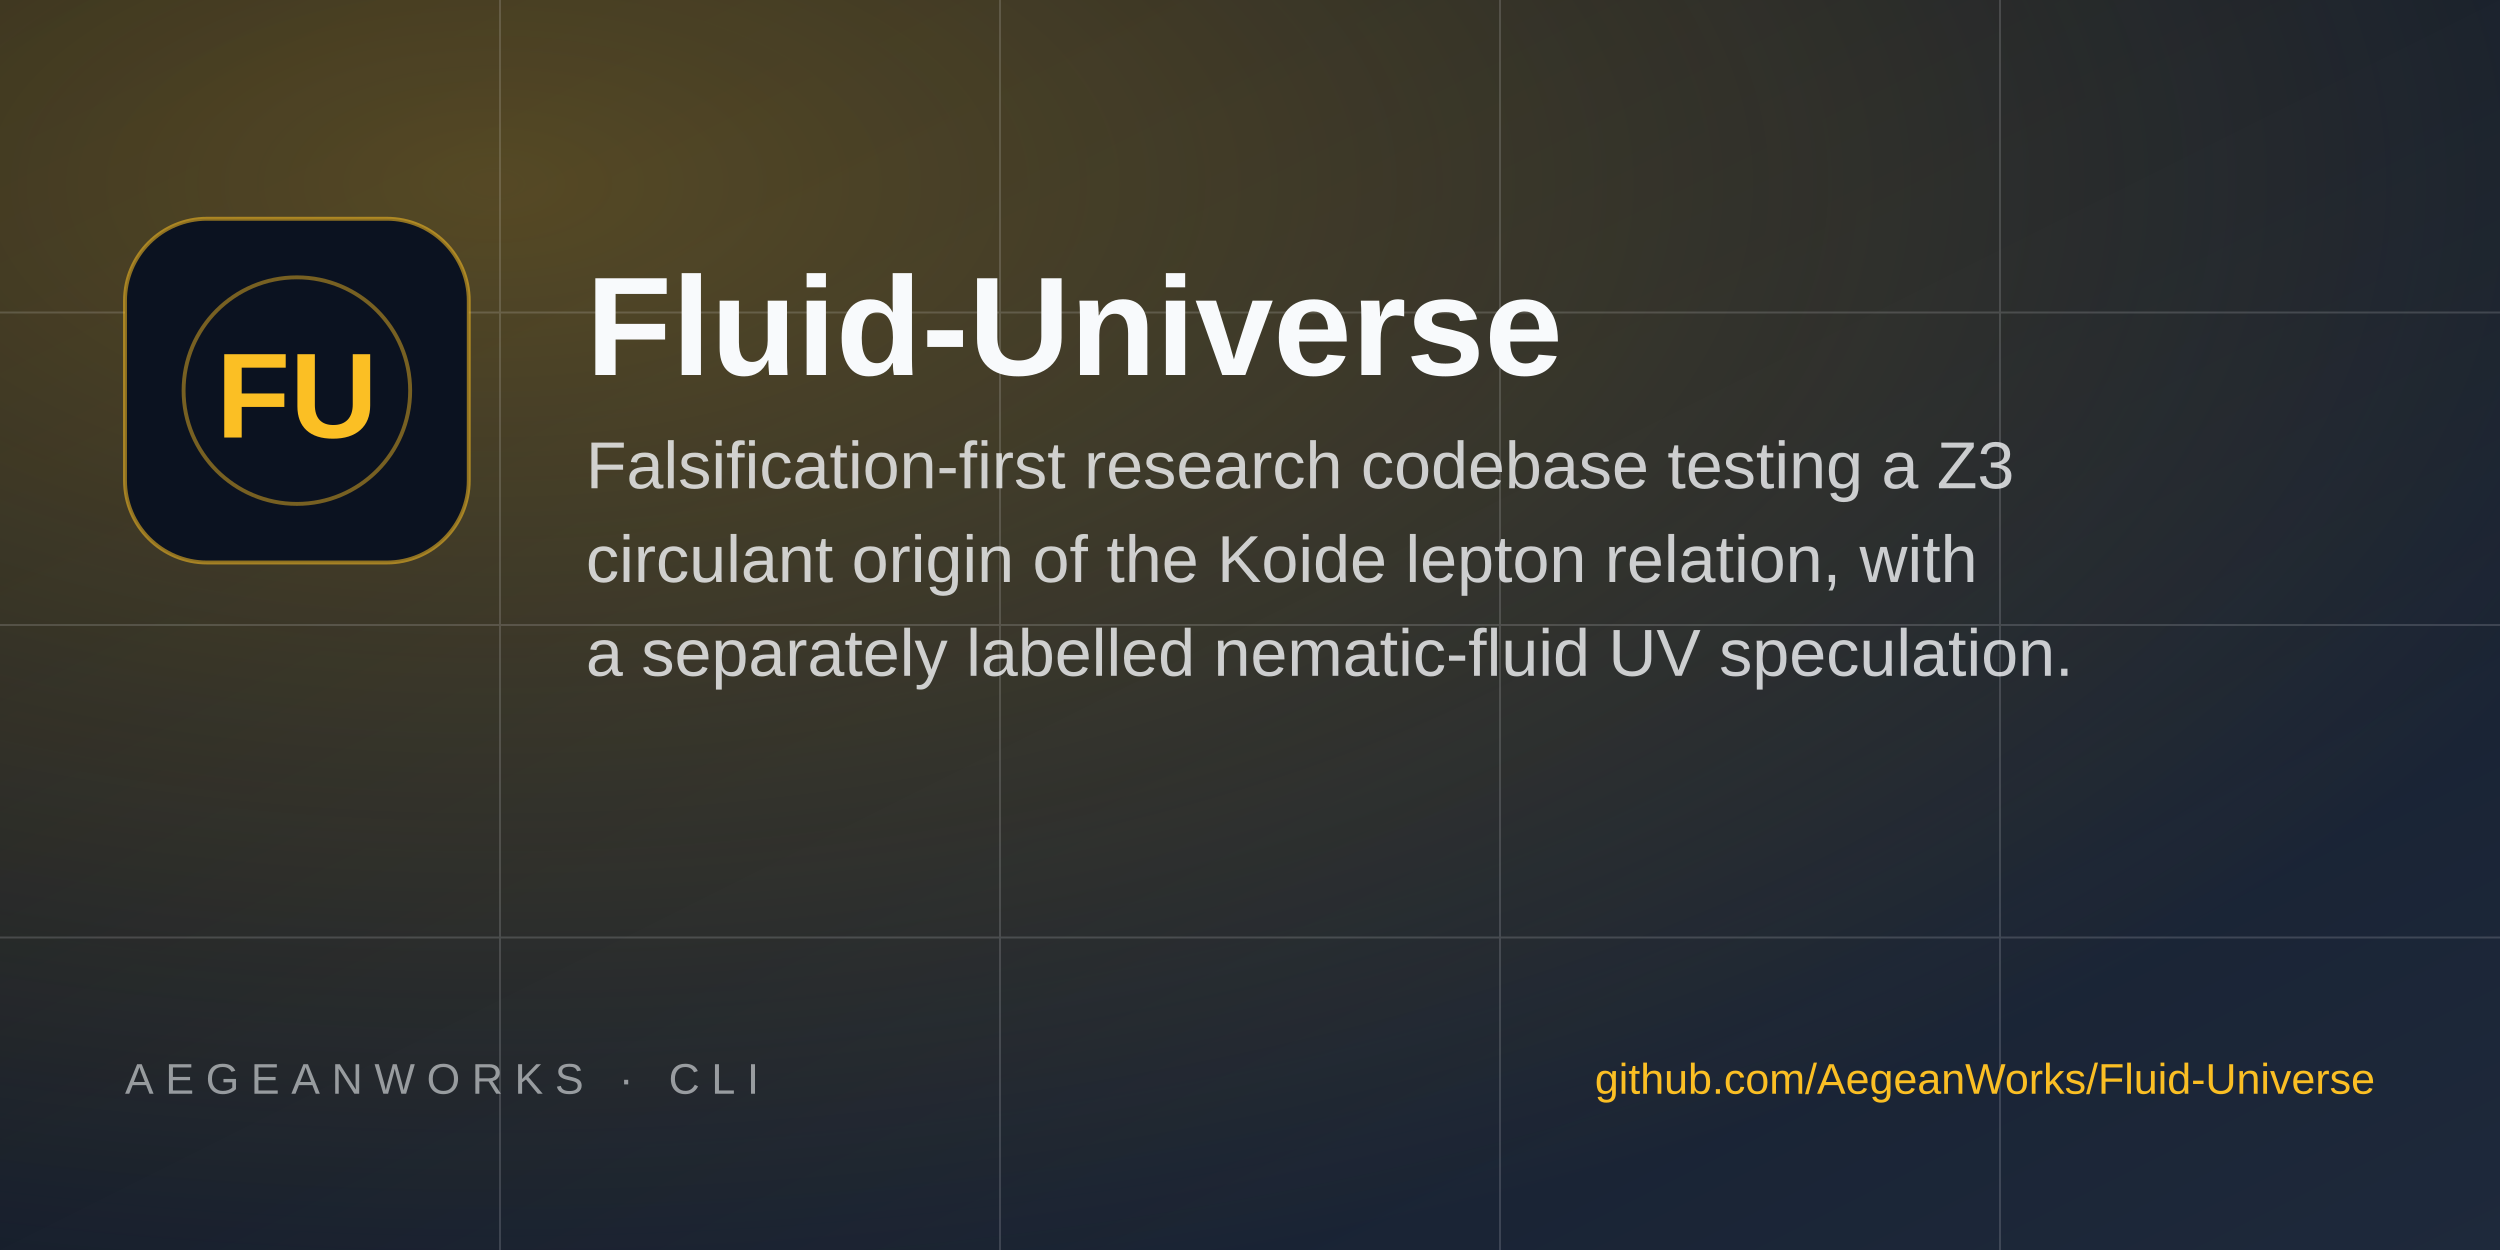
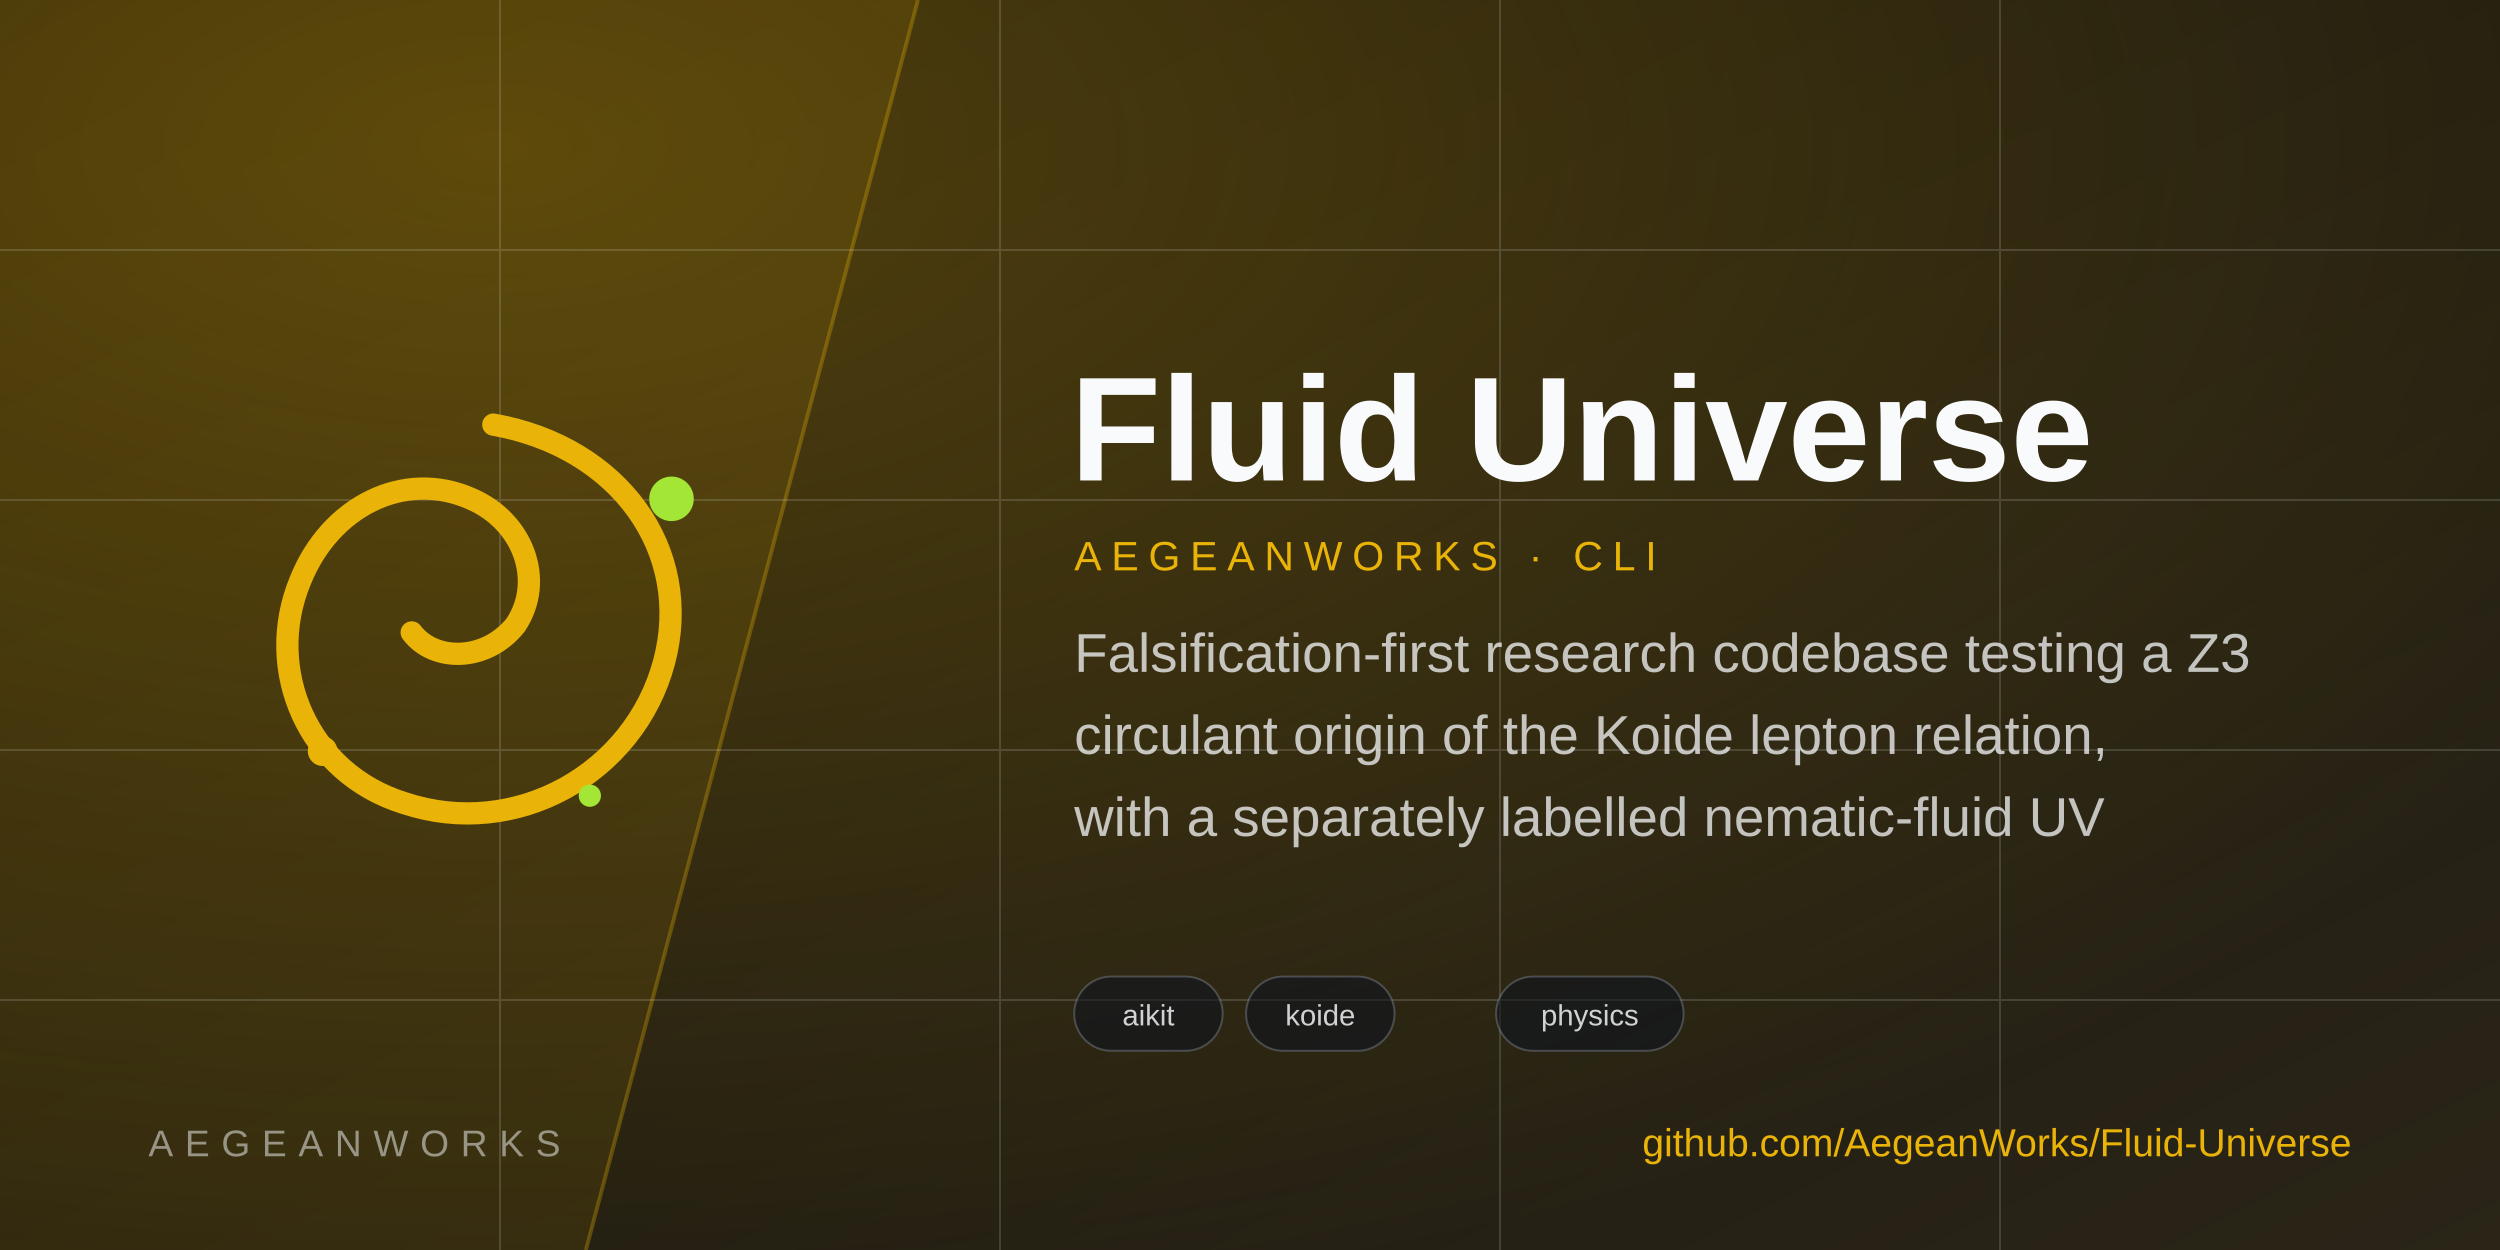
- <svg xmlns="http://www.w3.org/2000/svg" width="1280" height="640" viewBox="0 0 1280 640" role="img" aria-labelledby="title desc">
+ <svg xmlns="http://www.w3.org/2000/svg" width="1280" height="640" viewBox="0 0 1280 640" role="img" aria-labelledby="title desc" data-motif="vortex" data-layout="split">
  <defs>
    <linearGradient id="bg" x1="0" y1="0" x2="1" y2="1">
-       <stop offset="0" stop-color="#0b1220" />
-       <stop offset="1" stop-color="#1e293b" />
+       <stop offset="0" stop-color="#11100b" />
+       <stop offset="1" stop-color="#2a2517" />
    </linearGradient>
-     <radialGradient id="glow" cx="0.2" cy="0.15" r="0.9">
-       <stop offset="0" stop-color="#fbbf24" stop-opacity="0.30" />
-       <stop offset="1" stop-color="#fbbf24" stop-opacity="0" />
+     <radialGradient id="glow" cx="0.2" cy="0.12" r="0.95">
+       <stop offset="0" stop-color="#eab308" stop-opacity="0.28" />
+       <stop offset="1" stop-color="#eab308" stop-opacity="0" />
    </radialGradient>
+     <linearGradient id="band" x1="0" y1="0" x2="1" y2="0">
+       <stop offset="0" stop-color="#eab308" />
+       <stop offset="1" stop-color="#a3e635" />
+     </linearGradient>
  </defs>
  <rect width="1280" height="640" fill="url(#bg)" />
  <rect width="1280" height="640" fill="url(#glow)" />
-   <g opacity="0.16" stroke="#f8fafc">
-     <path d="M0 160h1280M0 320h1280M0 480h1280M256 0v640M512 0v640M768 0v640M1024 0v640" />
+   <path d="M0 0H470L300 640H0Z" fill="#eab308" fill-opacity="0.09" />
+   <path d="M470 0L300 640" stroke="#eab308" stroke-opacity="0.30" stroke-width="2" />
+   <g opacity="0.15" stroke="#F8FAFC">
+     <path d="M0 128H1280M0 256H1280M0 384H1280M0 512H1280M256 0V640M512 0V640M768 0V640M1024 0V640" />
  </g>
-   <rect x="64" y="112" width="176" height="176" rx="42" fill="#0b1220" stroke="#fbbf24" stroke-opacity="0.55" stroke-width="2" />
-   <circle cx="152" cy="200" r="58" fill="none" stroke="#fbbf24" stroke-opacity="0.45" stroke-width="2" />
-   <text x="152" y="224" text-anchor="middle" font-family="Segoe UI, Arial, sans-serif" font-size="62" font-weight="700" fill="#fbbf24">FU</text>
-   <text x="300" y="192" font-family="Segoe UI, Arial, sans-serif" font-size="72" font-weight="700" fill="#f8fafc">Fluid-Universe</text>
-   <text x="300" y="250" font-family="Segoe UI, Arial, sans-serif" font-size="34" fill="#f8fafc" fill-opacity="0.78">Falsification-first research codebase testing a Z3</text>
-   <text x="300" y="298" font-family="Segoe UI, Arial, sans-serif" font-size="34" fill="#f8fafc" fill-opacity="0.78">circulant origin of the Koide lepton relation, with</text>
-   <text x="300" y="346" font-family="Segoe UI, Arial, sans-serif" font-size="34" fill="#f8fafc" fill-opacity="0.78">a separately labelled nematic-fluid UV speculation.</text>
-   <text x="64" y="560" font-family="Segoe UI, Arial, sans-serif" font-size="22" letter-spacing="6" fill="#f8fafc" fill-opacity="0.55">AEGEANWORKS · CLI</text>
-   <text x="1216" y="560" text-anchor="end" font-family="Segoe UI, Arial, sans-serif" font-size="22" fill="#fbbf24">github.com/AegeanWorks/Fluid-Universe</text>
+   <g transform="translate(245 320) scale(1.9)" opacity="1.0">
+     <path d="M4 -54C38 -48 58 -20 50 10C42 40 10 58 -20 48C-46 40 -58 12 -48 -12C-40 -32 -20 -42 -2 -34C12 -28 18 -12 10 0C2 10 -12 10 -18 2" fill="none" stroke="#eab308" stroke-width="6" stroke-linecap="round" stroke-linejoin="round" />
+     <circle cx="52" cy="-34" r="6" fill="#a3e635" />
+     <circle cx="-42" cy="34" r="4" fill="#eab308" />
+     <circle cx="30" cy="46" r="3" fill="#a3e635" />
+   </g>
+   <text x="548" y="246" font-family="Segoe UI, Arial, sans-serif" font-size="76" font-weight="700" fill="#F8FAFC">Fluid Universe</text>
+   <text x="550" y="292" font-family="Segoe UI, Arial, sans-serif" font-size="21" letter-spacing="5" fill="#eab308">AEGEANWORKS · CLI</text>
+   <text x="550" y="344" font-family="Segoe UI, Arial, sans-serif" font-size="28" fill="#F8FAFC" fill-opacity="0.74">Falsification-first research codebase testing a Z3</text>
+   <text x="550" y="386" font-family="Segoe UI, Arial, sans-serif" font-size="28" fill="#F8FAFC" fill-opacity="0.74">circulant origin of the Koide lepton relation,</text>
+   <text x="550" y="428" font-family="Segoe UI, Arial, sans-serif" font-size="28" fill="#F8FAFC" fill-opacity="0.74">with a separately labelled nematic-fluid UV</text>
+   <rect x="550" y="500" width="76" height="38" rx="19" fill="#0B1220" fill-opacity="0.55" stroke="#94A3B8" stroke-opacity="0.35" />
+   <text x="588.0" y="525" text-anchor="middle" font-family="Segoe UI, Arial, sans-serif" font-size="15" fill="#F8FAFC" fill-opacity="0.82">aikit</text>
+   <rect x="638" y="500" width="76" height="38" rx="19" fill="#0B1220" fill-opacity="0.55" stroke="#94A3B8" stroke-opacity="0.35" />
+   <text x="676.0" y="525" text-anchor="middle" font-family="Segoe UI, Arial, sans-serif" font-size="15" fill="#F8FAFC" fill-opacity="0.82">koide</text>
+   <rect x="766" y="500" width="96" height="38" rx="19" fill="#0B1220" fill-opacity="0.55" stroke="#94A3B8" stroke-opacity="0.35" />
+   <text x="814.0" y="525" text-anchor="middle" font-family="Segoe UI, Arial, sans-serif" font-size="15" fill="#F8FAFC" fill-opacity="0.82">physics</text>
+   <text x="76" y="592" font-family="Segoe UI, Arial, sans-serif" font-size="19" letter-spacing="6" fill="#F8FAFC" fill-opacity="0.50">AEGEANWORKS</text>
+   <text x="1204" y="592" text-anchor="end" font-family="Segoe UI, Arial, sans-serif" font-size="20" fill="#eab308">github.com/AegeanWorks/Fluid-Universe</text>
</svg>
